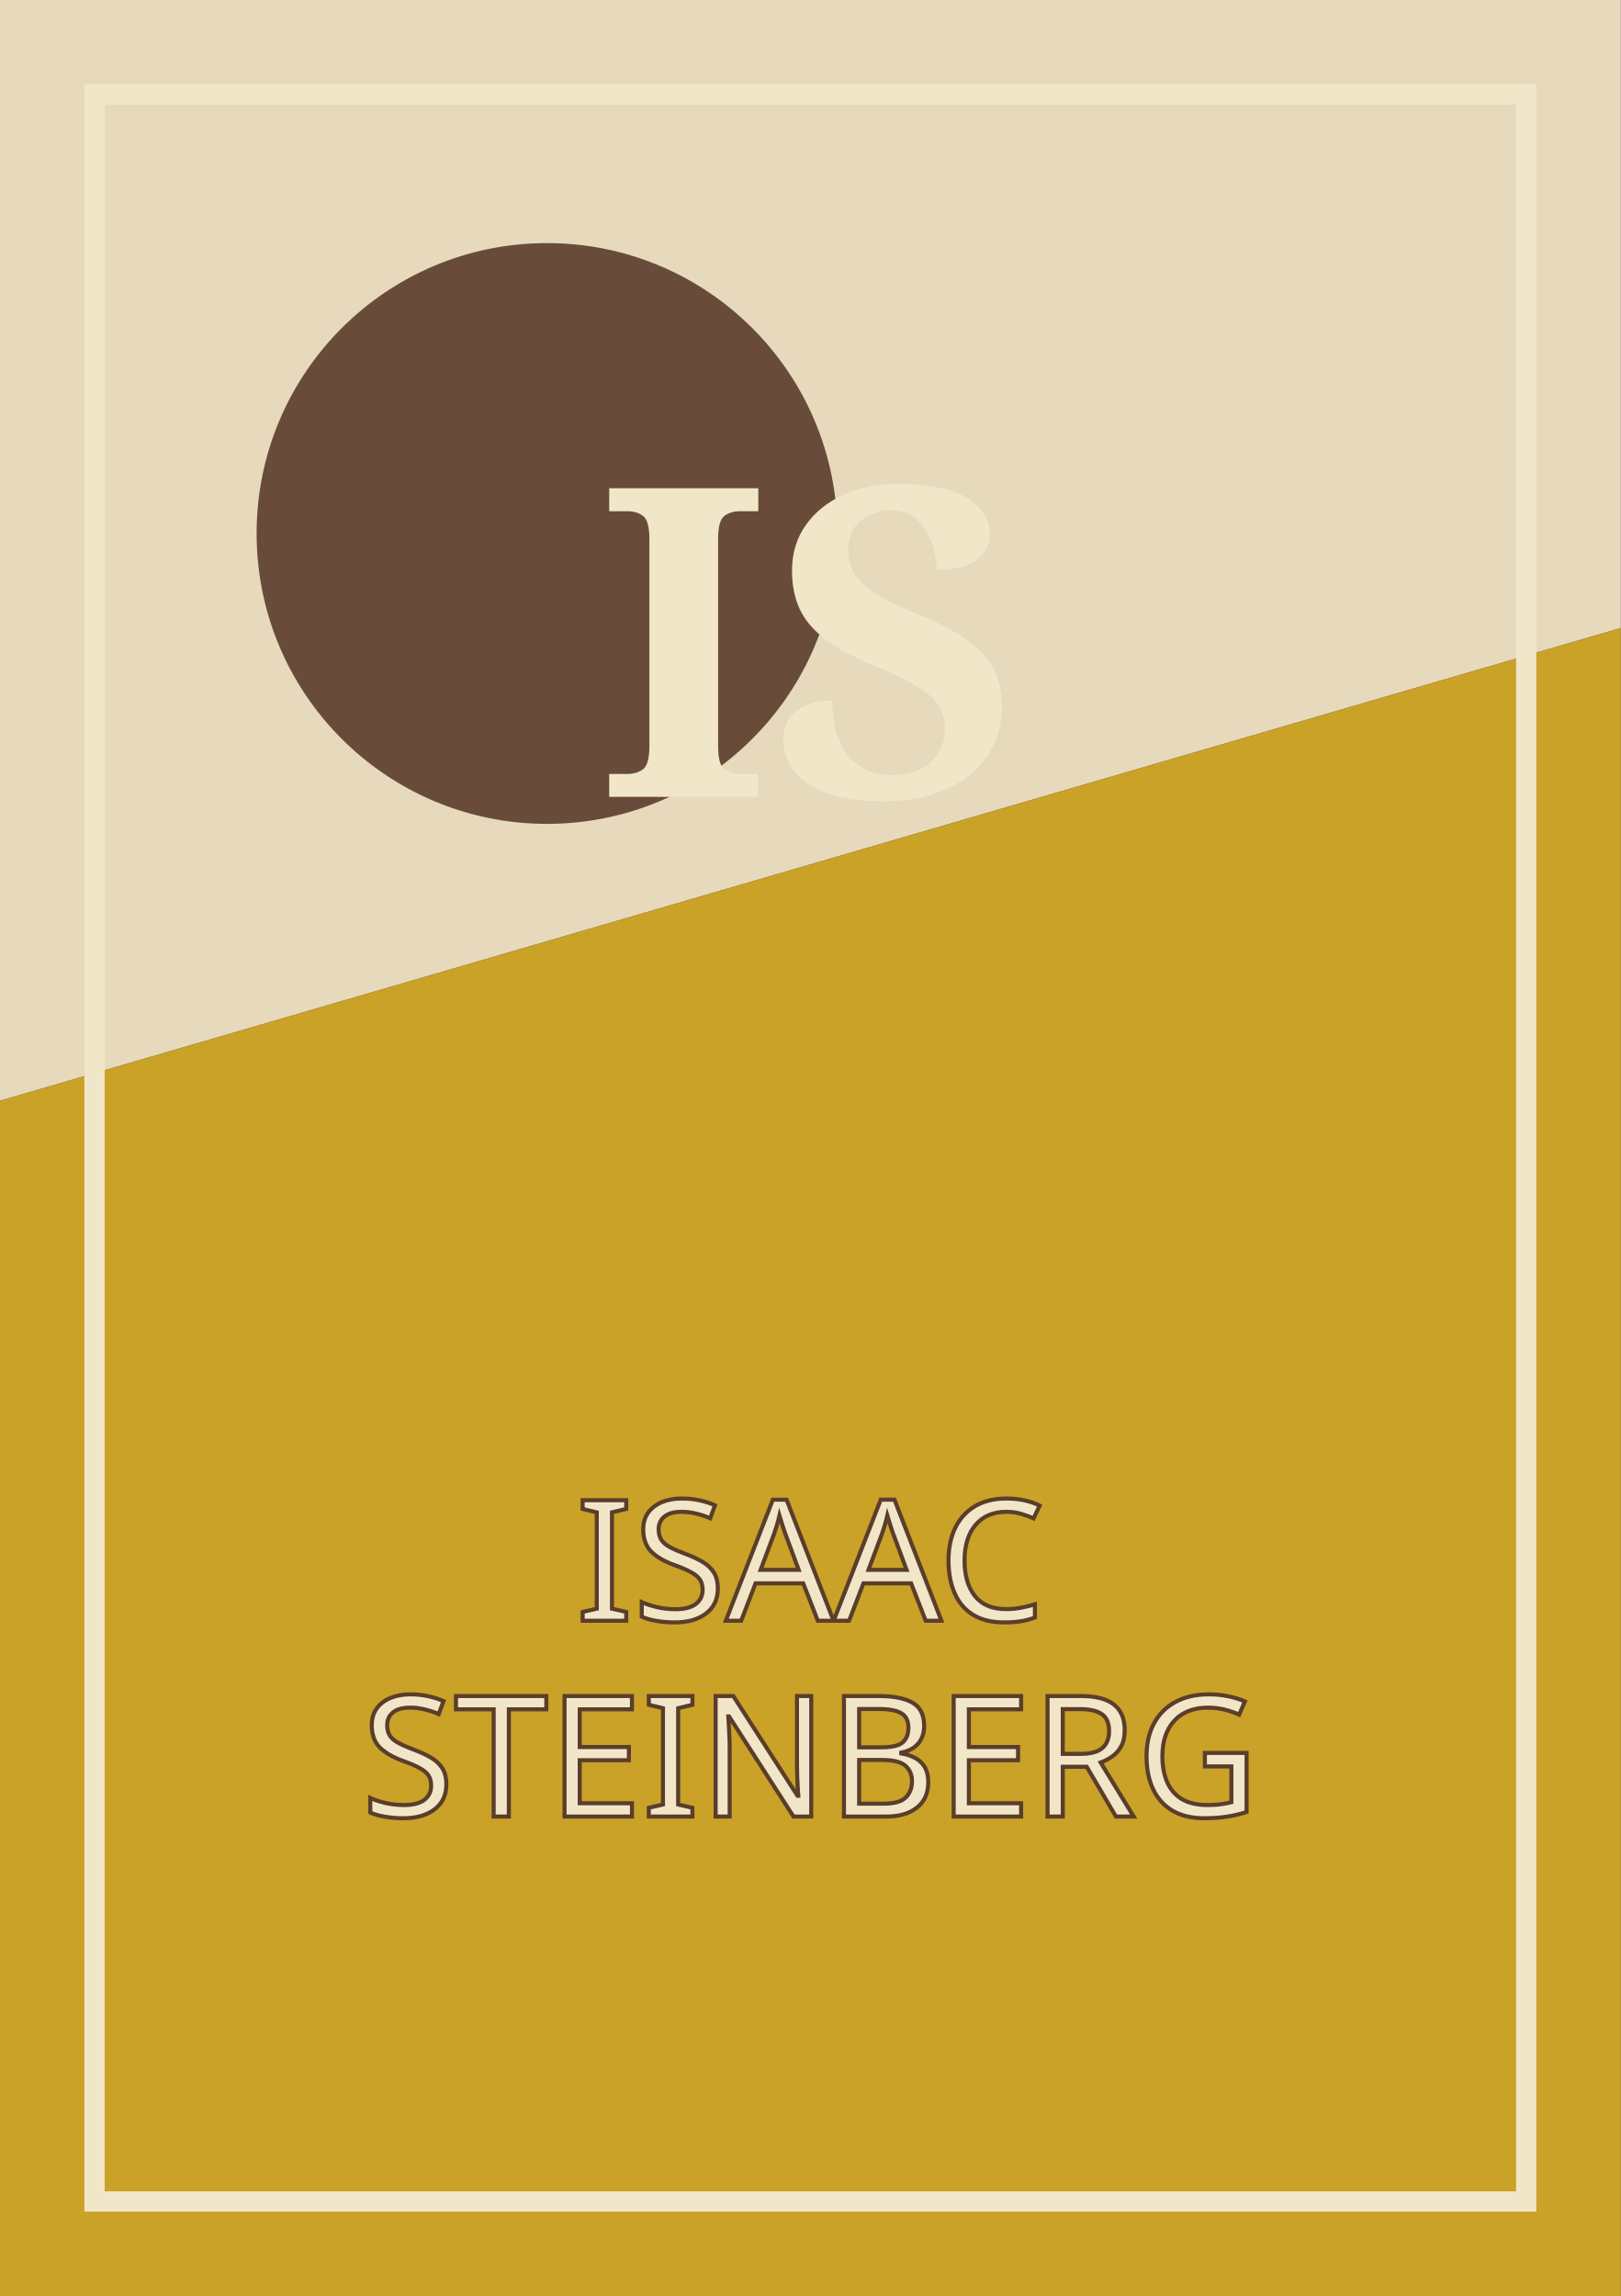
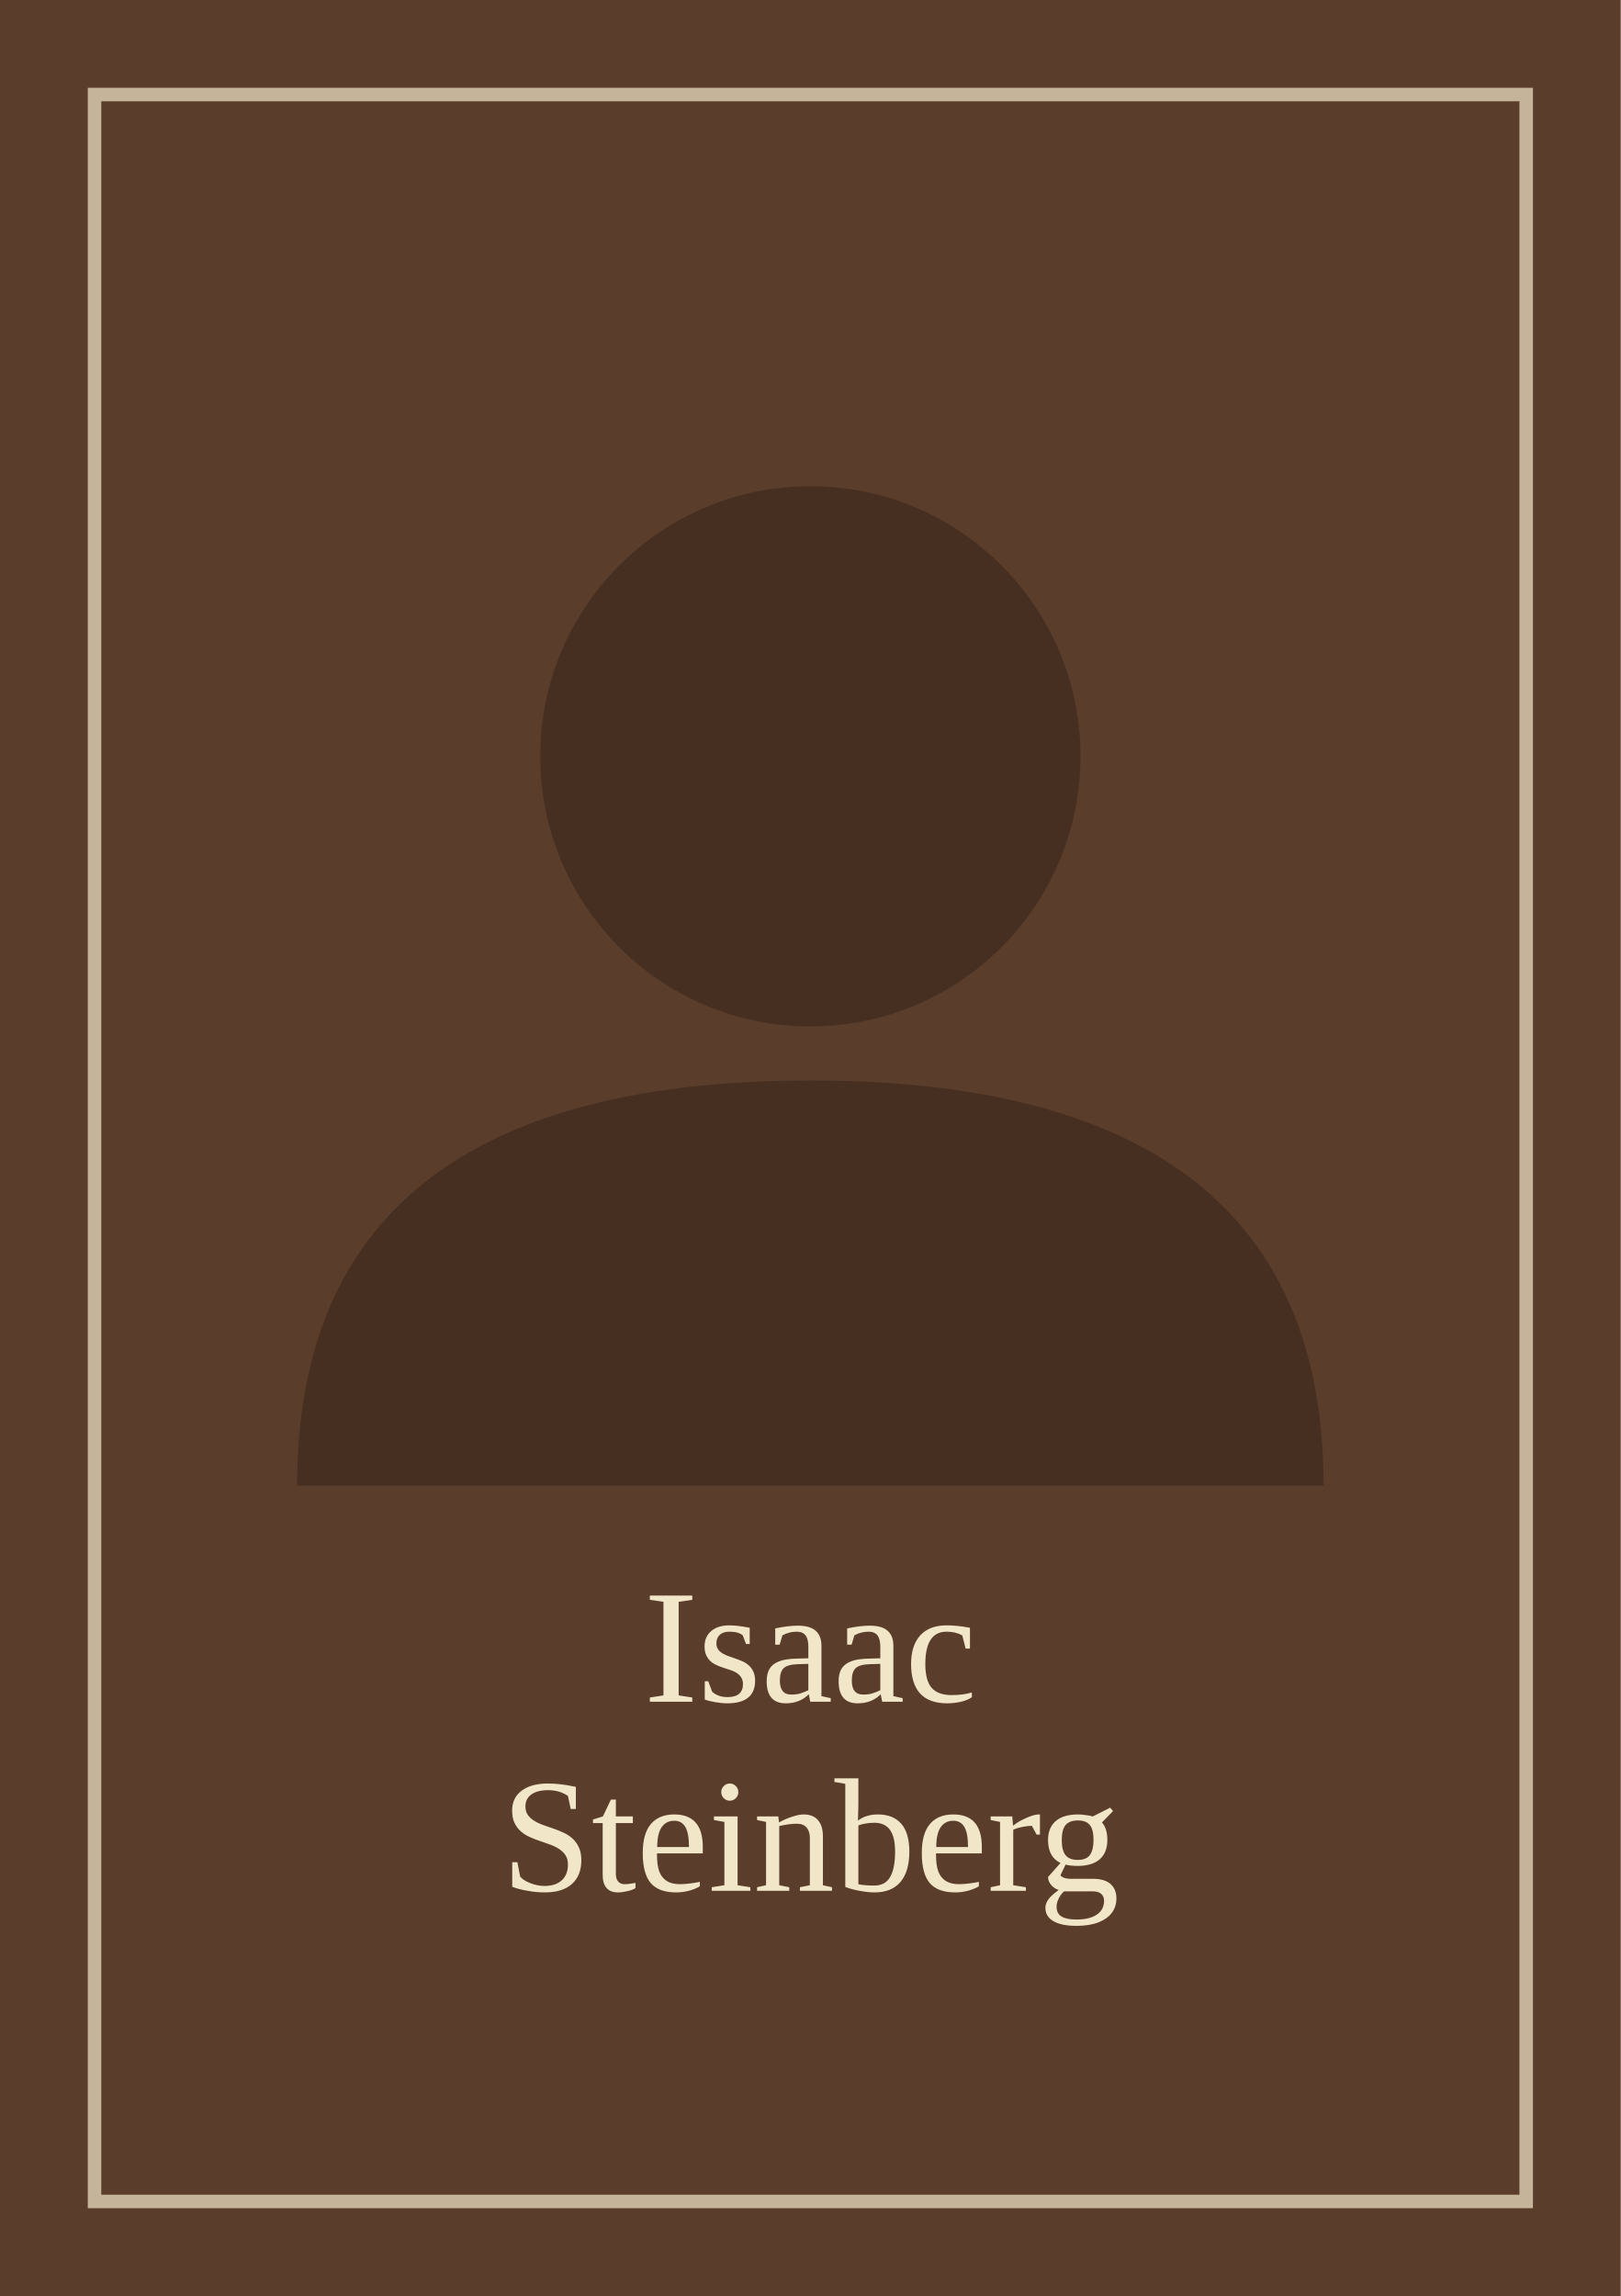
<svg xmlns="http://www.w3.org/2000/svg" width="240" height="340" viewBox="0 0 240 340">
  <rect width="240" height="340" fill="#5a3d2b" />
-   <polygon points="0,0 240,0 240,93 0,163" fill="#f2e6c9" opacity="0.92" />
-   <polygon points="0,163 240,93 240,340 0,340" fill="#c9a227" />
-   <circle cx="81" cy="79" r="43" fill="#5a3d2b" opacity="0.9" />
-   <text x="120" y="118" text-anchor="middle" font-family="Georgia, serif" font-size="64" font-weight="bold" fill="#f2e6c9">IS</text>
-   <rect x="14" y="14" width="212" height="312" fill="none" stroke="#f2e6c9" stroke-width="3" />
-   <text x="120" y="240" text-anchor="middle" font-family="Impact, 'Arial Black', sans-serif" font-size="25" fill="#f2e6c9" stroke="#5a3d2b" stroke-width="0.6">ISAAC</text>
-   <text x="120" y="269" text-anchor="middle" font-family="Impact, 'Arial Black', sans-serif" font-size="25" fill="#f2e6c9" stroke="#5a3d2b" stroke-width="0.6">STEINBERG</text>
+   <rect x="14" y="14" width="212" height="312" fill="none" stroke="#f2e6c9" stroke-width="2" opacity="0.7" />
+   <circle cx="120" cy="112" r="40" fill="#462f21" />
+   <path d="M44 220 Q44 160 120 160 Q196 160 196 220 Z" fill="#462f21" />
+   <text x="120" y="252" text-anchor="middle" font-family="Georgia, 'Times New Roman', serif" font-size="24" fill="#f2e6c9">Isaac</text>
+   <text x="120" y="280" text-anchor="middle" font-family="Georgia, 'Times New Roman', serif" font-size="24" fill="#f2e6c9">Steinberg</text>
</svg>
